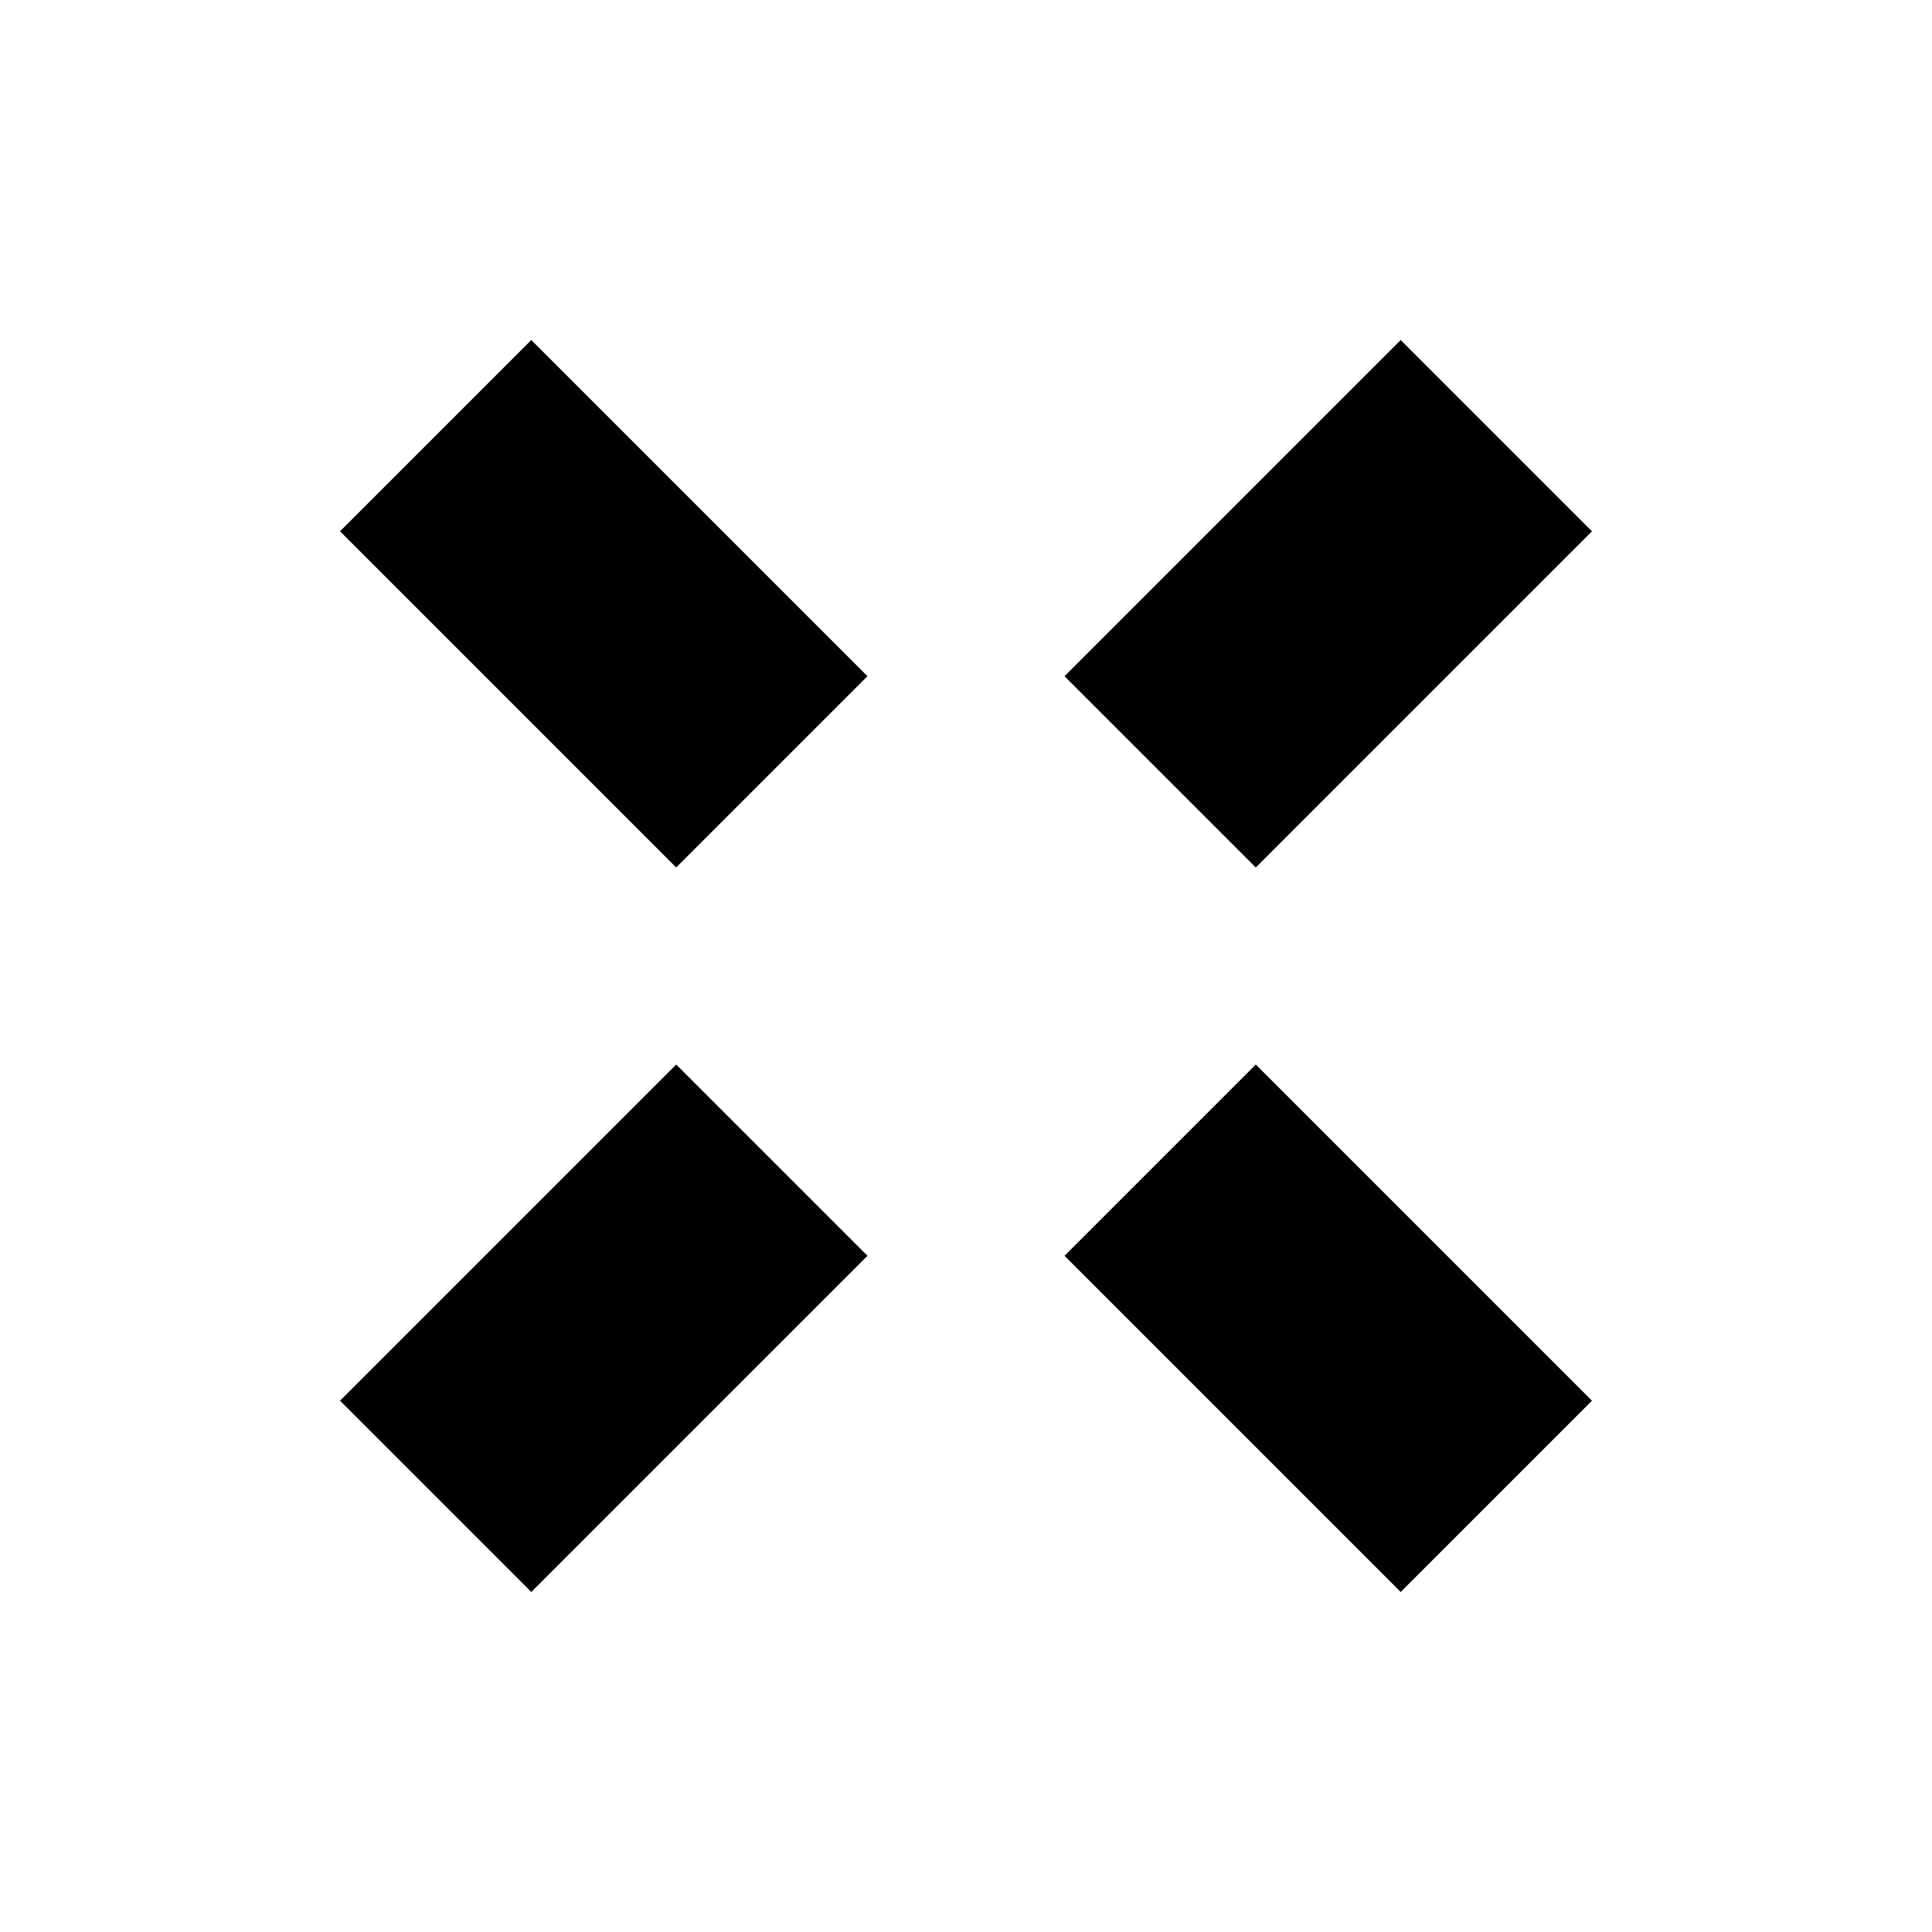
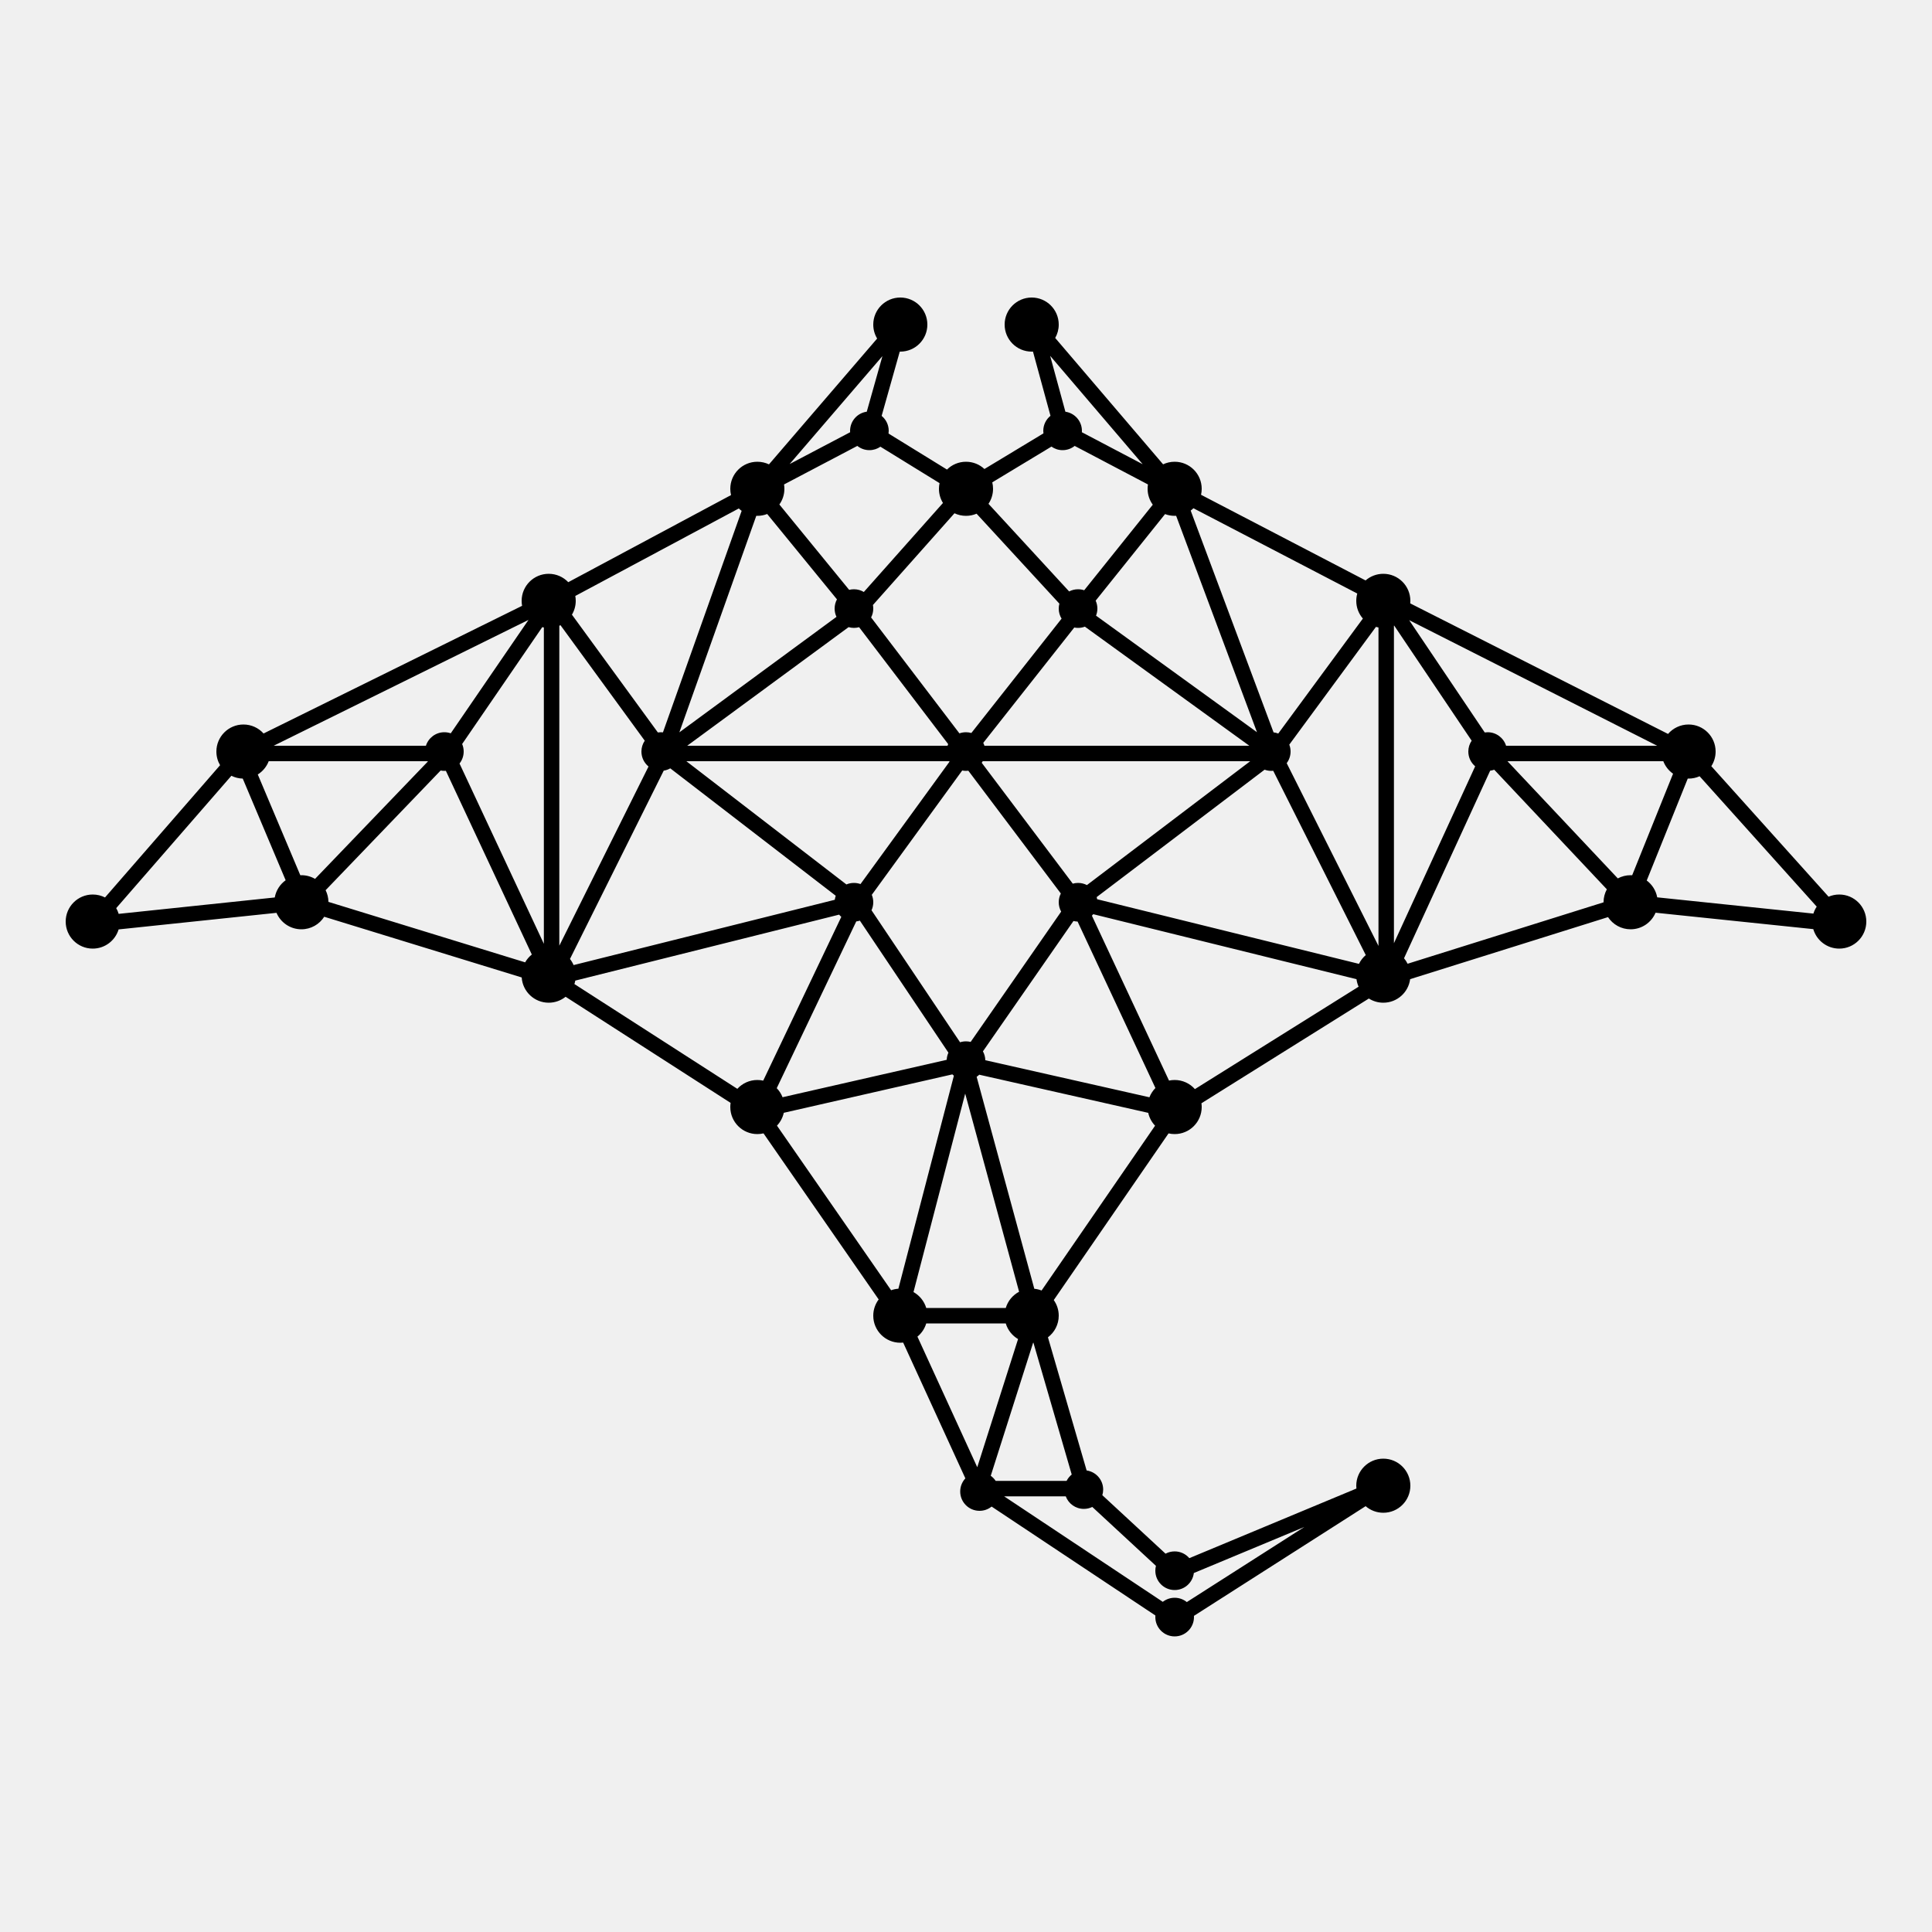
- <svg xmlns="http://www.w3.org/2000/svg" viewBox="0 0 200 200" width="512" height="512">
-   <rect width="512" height="512" fill="white" />
-   <g transform="translate(100,100)" stroke="black" stroke-width="28" stroke-linecap="square" fill="none">
-     <line x1="-45" y1="-45" x2="-30" y2="-30" />
-     <line x1="30" y1="30" x2="45" y2="45" />
-     <line x1="-45" y1="45" x2="-30" y2="30" />
-     <line x1="30" y1="-30" x2="45" y2="-45" />
-   </g>
+ <svg xmlns="http://www.w3.org/2000/svg" width="24" height="24" viewBox="0 0 1000 1000" fill="none">
+   <path d="M534 154C541.732 154 548 160.268 548 168C548 170.518 547.334 172.881 546.17 174.923L602.021 240.338C603.835 239.48 605.861 239 608 239C615.732 239 622 245.268 622 253C622 254.065 621.88 255.102 621.655 256.099L706.818 300.431C709.276 298.294 712.487 297 716 297C723.732 297 730 303.268 730 311C730 311.443 729.978 311.882 729.938 312.314L863.375 379.883C865.943 376.893 869.75 375 874 375C881.732 375 888 381.268 888 389C888 391.789 887.183 394.387 885.777 396.569L946.472 464.134C948.168 463.404 950.037 463 952 463C959.732 463 966 469.268 966 477C966 484.732 959.732 491 952 491C945.627 491 940.248 486.741 938.555 480.914L856.912 472.417C854.794 477.459 849.811 481 844 481C839.112 481 834.811 478.495 832.307 474.699L729.884 506.808C728.997 513.686 723.119 519 716 519C713.249 519 710.684 518.206 708.52 516.835L621.863 571.045C621.953 571.684 622 572.336 622 573C622 580.732 615.732 587 608 587C606.913 587 605.854 586.876 604.838 586.642L545.427 672.909C547.047 675.194 548 677.986 548 681C548 685.573 545.806 689.633 542.415 692.188L562.436 761.104C567.278 761.8 571 765.965 571 771C571 772.011 570.848 772.986 570.569 773.906L603.281 804.182C604.687 803.428 606.293 803 608 803C611.041 803 613.763 804.359 615.597 806.5L702.076 770.468C702.026 769.985 702 769.496 702 769C702 761.268 708.268 755 716 755C723.732 755 730 761.268 730 769C730 776.732 723.732 783 716 783C712.501 783 709.301 781.716 706.847 779.594L617.979 836.371C617.991 836.579 618 836.789 618 837C618 842.523 613.523 847 608 847C602.477 847 598 842.523 598 837C598 836.723 598.014 836.449 598.036 836.178L513.258 779.798C511.544 781.175 509.369 782 507 782C501.477 782 497 777.523 497 772C497 769.373 498.014 766.983 499.671 765.198L467.477 694.922C466.991 694.973 466.499 695 466 695C458.268 695 452 688.732 452 681C452 677.846 453.043 674.935 454.803 672.595L395.197 586.633C394.17 586.873 393.1 587 392 587C384.268 587 378 580.732 378 573C378 572.271 378.055 571.555 378.162 570.856L292.756 515.923C290.358 517.847 287.314 519 284 519C276.58 519 270.509 513.228 270.031 505.929L167.816 474.509C165.332 478.411 160.969 481 156 481C150.213 481 145.246 477.489 143.113 472.48L61.399 481.062C59.658 486.813 54.319 491 48 491C40.268 491 34 484.732 34 477C34 469.268 40.268 463 48 463C50.289 463 52.45 463.549 54.357 464.523L113.915 396.071C112.698 393.996 112 391.58 112 389C112 381.268 118.268 375 126 375C130.139 375 133.858 376.796 136.421 379.651L270.236 313.574C270.081 312.74 270 311.879 270 311C270 303.268 276.268 297 284 297C287.987 297 291.584 298.667 294.134 301.341L378.38 256.251C378.132 255.208 378 254.119 378 253C378 245.268 384.268 239 392 239C394.155 239 396.197 239.487 398.021 240.357L454.009 175.23C452.734 173.12 452 170.646 452 168C452 160.268 458.268 154 466 154C473.732 154 480 160.268 480 168C480 175.732 473.732 182 466 182C465.903 182 465.806 181.997 465.71 181.995L456.335 215.262C458.572 217.096 460 219.881 460 223C460 223.476 459.964 223.943 459.899 224.401L490.157 243.044C492.686 240.544 496.163 239 500 239C503.689 239 507.043 240.427 509.544 242.759L540.088 224.312C540.032 223.882 540 223.445 540 223C540 219.852 541.455 217.045 543.729 215.212L534.666 181.983C534.445 181.994 534.223 182 534 182C526.268 182 520 175.732 520 168C520 160.268 526.268 154 534 154ZM601.857 829.11C603.553 827.789 605.684 827 608 827C610.386 827 612.575 827.836 614.294 829.23L675.14 790.358L617.926 814.197C617.334 819.155 613.118 823 608 823C602.477 823 598 818.523 598 813C598 812.133 598.11 811.291 598.317 810.488L565.37 779.995C564.05 780.638 562.567 781 561 781C556.709 781 553.05 778.296 551.631 774.5H519.738L601.857 829.11ZM534.745 694.979L512.811 763.863C513.81 764.579 514.673 765.473 515.351 766.5H552.07C552.714 765.226 553.62 764.108 554.72 763.219L534.893 694.97C534.843 694.973 534.794 694.977 534.745 694.979ZM479.419 685C478.611 687.716 477.001 690.086 474.863 691.836L505.827 759.428L526.949 693.097C523.912 691.323 521.604 688.438 520.581 685H479.419ZM472.819 668.771C475.97 670.531 478.37 673.475 479.419 677H520.581C521.664 673.363 524.184 670.345 527.483 668.606L499.583 566.045L472.819 668.771ZM506.869 556.264C506.448 556.662 505.992 557.025 505.507 557.346L535.354 667.064C536.67 667.191 537.934 667.499 539.119 667.965L597.867 582.66C596.132 580.841 594.883 578.555 594.325 576.011L506.869 556.264ZM405.68 575.984C405.128 578.527 403.885 580.811 402.158 582.632L461.236 667.831C462.425 667.401 463.689 667.128 465.003 667.035L493.727 556.786C493.457 556.568 493.198 556.338 492.952 556.094L405.68 575.984ZM508.761 544.178C509.515 545.545 509.956 547.106 509.994 548.769L594.938 567.95C595.639 566.14 596.705 564.512 598.046 563.156L557.757 476.993C557.023 476.976 556.309 476.88 555.622 476.713L508.761 544.178ZM445.066 476.519C444.466 476.712 443.841 476.849 443.197 476.926L402.037 563.241C403.332 564.573 404.364 566.161 405.05 567.922L490.011 548.559C490.068 547.243 490.38 545.994 490.898 544.857L445.066 476.519ZM565.856 473.183C565.642 473.455 565.413 473.716 565.172 473.965L605.076 559.306C606.019 559.105 606.997 559 608 559C612.173 559 615.919 560.826 618.483 563.723L703.216 510.716C702.671 509.5 702.295 508.192 702.117 506.822L565.856 473.183ZM297.766 507.556C297.653 508.166 297.501 508.762 297.312 509.342L381.642 563.581C384.202 560.766 387.895 559 392 559C393.044 559 394.061 559.114 395.039 559.331L435.461 474.562C435.054 474.21 434.675 473.828 434.329 473.415L297.766 507.556ZM451.235 463.162C451.727 464.344 452 465.64 452 467C452 468.48 451.675 469.884 451.098 471.148L496.927 539.482C497.895 539.17 498.928 539 500 539C500.832 539 501.64 539.103 502.412 539.294L549.257 471.854C548.457 470.416 548 468.762 548 467C548 465.371 548.392 463.834 549.083 462.475L501.213 398.924C500.815 398.972 500.411 399 500 399C499.329 399 498.673 398.933 498.039 398.807L451.235 463.162ZM346.938 397.694C345.907 398.281 344.763 398.691 343.546 398.88L295.016 496.359C295.772 497.322 296.404 498.386 296.89 499.528L432.083 465.729C432.175 465.006 432.341 464.306 432.579 463.639L346.938 397.694ZM567.637 464.329C567.737 464.692 567.819 465.062 567.878 465.44L703.396 498.896C704.247 497.143 705.453 495.595 706.92 494.344L659.017 398.948C658.682 398.982 658.343 399 658 399C656.789 399 655.629 398.785 654.555 398.391L567.637 464.329ZM773.415 398.4C772.743 398.645 772.037 398.816 771.307 398.911L726.722 495.999C727.447 496.862 728.07 497.814 728.572 498.836L830 467.039C830 467.026 830 467.013 830 467C830 464.574 830.617 462.293 831.702 460.304L773.415 398.4ZM168.537 460.766C169.446 462.59 169.968 464.64 169.997 466.811L271.812 498.106C272.696 496.546 273.872 495.173 275.265 494.06L230.778 398.967C230.521 398.987 230.262 399 230 399C229.342 399 228.699 398.934 228.076 398.812L168.537 460.766ZM667.337 385.418C667.764 386.53 668 387.737 668 389C668 391.257 667.252 393.338 665.991 395.012L713.5 489.621V324.776C713.053 324.696 712.614 324.594 712.184 324.473L667.337 385.418ZM290.106 323.6C289.907 323.697 289.705 323.789 289.5 323.877V489.49L335.673 396.743C333.431 394.909 332 392.122 332 389C332 386.919 332.636 384.987 333.724 383.387L290.106 323.6ZM239.209 385.098C239.718 386.297 240 387.615 240 389C240 391.341 239.194 393.492 237.847 395.195L281.5 488.509V324.776C281.224 324.727 280.951 324.668 280.681 324.603L239.209 385.098ZM721.5 323.877V488.205L763.549 396.639C761.379 394.804 760 392.064 760 389C760 386.918 760.637 384.985 761.726 383.384L721.64 323.815C721.593 323.836 721.547 323.857 721.5 323.877ZM60.154 470.048C60.686 470.975 61.113 471.97 61.423 473.015L142.217 464.529C142.869 460.867 144.945 457.698 147.852 455.614L125.642 402.995C123.533 402.942 121.541 402.422 119.764 401.536L60.154 470.048ZM879.71 401.785C877.966 402.565 876.034 403 874 403C873.859 403 873.72 402.996 873.58 402.992L852.339 455.754C855.128 457.825 857.119 460.91 857.77 464.463L938.617 472.877C939.015 471.584 939.595 470.37 940.328 469.267L879.71 401.785ZM508.659 394C508.497 394.28 508.321 394.551 508.133 394.813L555.263 457.382C556.133 457.135 557.051 457 558 457C559.655 457 561.215 457.404 562.59 458.116L647.109 394H508.659ZM438.096 457.791C439.295 457.282 440.615 457 442 457C443.192 457 444.335 457.209 445.396 457.592L491.476 394.23C491.429 394.155 491.385 394.077 491.341 394H355.251L438.096 457.791ZM139.08 394C137.987 396.857 135.986 399.263 133.429 400.867L155.438 453.012C155.624 453.004 155.812 453 156 453C158.578 453 160.993 453.698 163.067 454.913L221.44 394.174C221.406 394.117 221.374 394.058 221.341 394H139.08ZM837.377 454.662C839.349 453.601 841.604 453 844 453C844.273 453 844.544 453.008 844.812 453.023L865.972 400.47C863.702 398.878 861.926 396.63 860.92 394H780.261L837.377 454.662ZM561.53 324.356C560.432 324.771 559.243 325 558 325C557.329 325 556.673 324.933 556.039 324.807L508.931 384.504C509.172 384.982 509.379 385.481 509.542 386H646.656L561.53 324.356ZM768.495 379.112C768.986 379.038 769.489 379 770 379C774.478 379 778.268 381.943 779.542 386H857.747L729.39 321.004L768.495 379.112ZM355.696 386H490.458C490.55 385.708 490.655 385.423 490.771 385.144L444.67 324.637C443.82 324.872 442.925 325 442 325C441.036 325 440.105 324.861 439.223 324.606L355.696 386ZM141.636 386H220.458C221.732 381.943 225.522 379 230 379C231.159 379 232.271 379.199 233.306 379.562L273.545 320.864L141.636 386ZM617.724 263.07C617.275 263.503 616.799 263.906 616.296 264.276L659.187 379.072C660.037 379.173 660.854 379.38 661.625 379.68L705.419 320.167C703.289 317.711 702 314.506 702 311C702 309.687 702.18 308.415 702.519 307.21L617.724 263.07ZM451.826 313.151C451.938 313.751 452 314.368 452 315C452 316.655 451.595 318.215 450.883 319.59L496.599 379.593C497.66 379.209 498.806 379 500 379C500.963 379 501.893 379.139 502.773 379.393L549.469 320.219C548.537 318.699 548 316.913 548 315C548 314.117 548.115 313.26 548.33 312.444L505.47 265.89C503.789 266.604 501.941 267 500 267C497.866 267 495.844 266.521 494.034 265.667L451.826 313.151ZM297.771 308.468C297.921 309.289 298 310.135 298 311C298 313.614 297.283 316.06 296.035 318.154L340.507 379.111C340.994 379.038 341.493 379 342 379C342.385 379 342.765 379.024 343.139 379.066L383.879 264.404C383.354 264.03 382.857 263.62 382.39 263.179L297.771 308.468ZM397.089 266.046C395.512 266.662 393.795 267 392 267C391.816 267 391.634 266.994 391.452 266.987L351.633 379.058L432.961 319.28C432.345 317.983 432 316.532 432 315C432 313.273 432.437 311.648 433.208 310.23L397.089 266.046ZM567.117 310.896C567.682 312.148 568 313.537 568 315C568 316.293 567.751 317.527 567.305 318.661L650.615 378.989L608.765 266.979C608.511 266.992 608.257 267 608 267C606.25 267 604.576 266.678 603.031 266.092L567.117 310.896ZM405.818 250.75C405.937 251.483 406 252.234 406 253C406 256.03 405.037 258.836 403.4 261.127L439.519 305.31C440.312 305.107 441.143 305 442 305C443.87 305 445.62 305.515 447.117 306.408L488.073 260.334C486.759 258.201 486 255.689 486 253C486 251.995 486.106 251.014 486.308 250.069L455.703 231.212C454.085 232.338 452.12 233 450 233C447.634 233 445.462 232.177 443.75 230.804L405.818 250.75ZM556.249 230.805C554.537 232.177 552.365 233 550 233C547.847 233 545.855 232.317 544.224 231.16L513.598 249.657C513.86 250.728 514 251.848 514 253C514 255.88 513.129 258.556 511.639 260.781L553.387 306.128C554.767 305.409 556.336 305 558 305C559.11 305 560.177 305.183 561.175 305.517L596.675 261.23C594.993 258.92 594 256.076 594 253C594 252.234 594.061 251.483 594.18 250.751L556.249 230.805ZM551.447 213.105C556.284 213.807 560 217.969 560 223C560 223.243 559.988 223.485 559.971 223.724L591.452 240.279L543.561 184.188L551.447 213.105ZM408.715 240.19L440.028 223.724C440.011 223.485 440 223.243 440 223C440 217.94 443.758 213.761 448.635 213.095L456.745 184.319L408.715 240.19Z" fill="currentColor" />
</svg>
